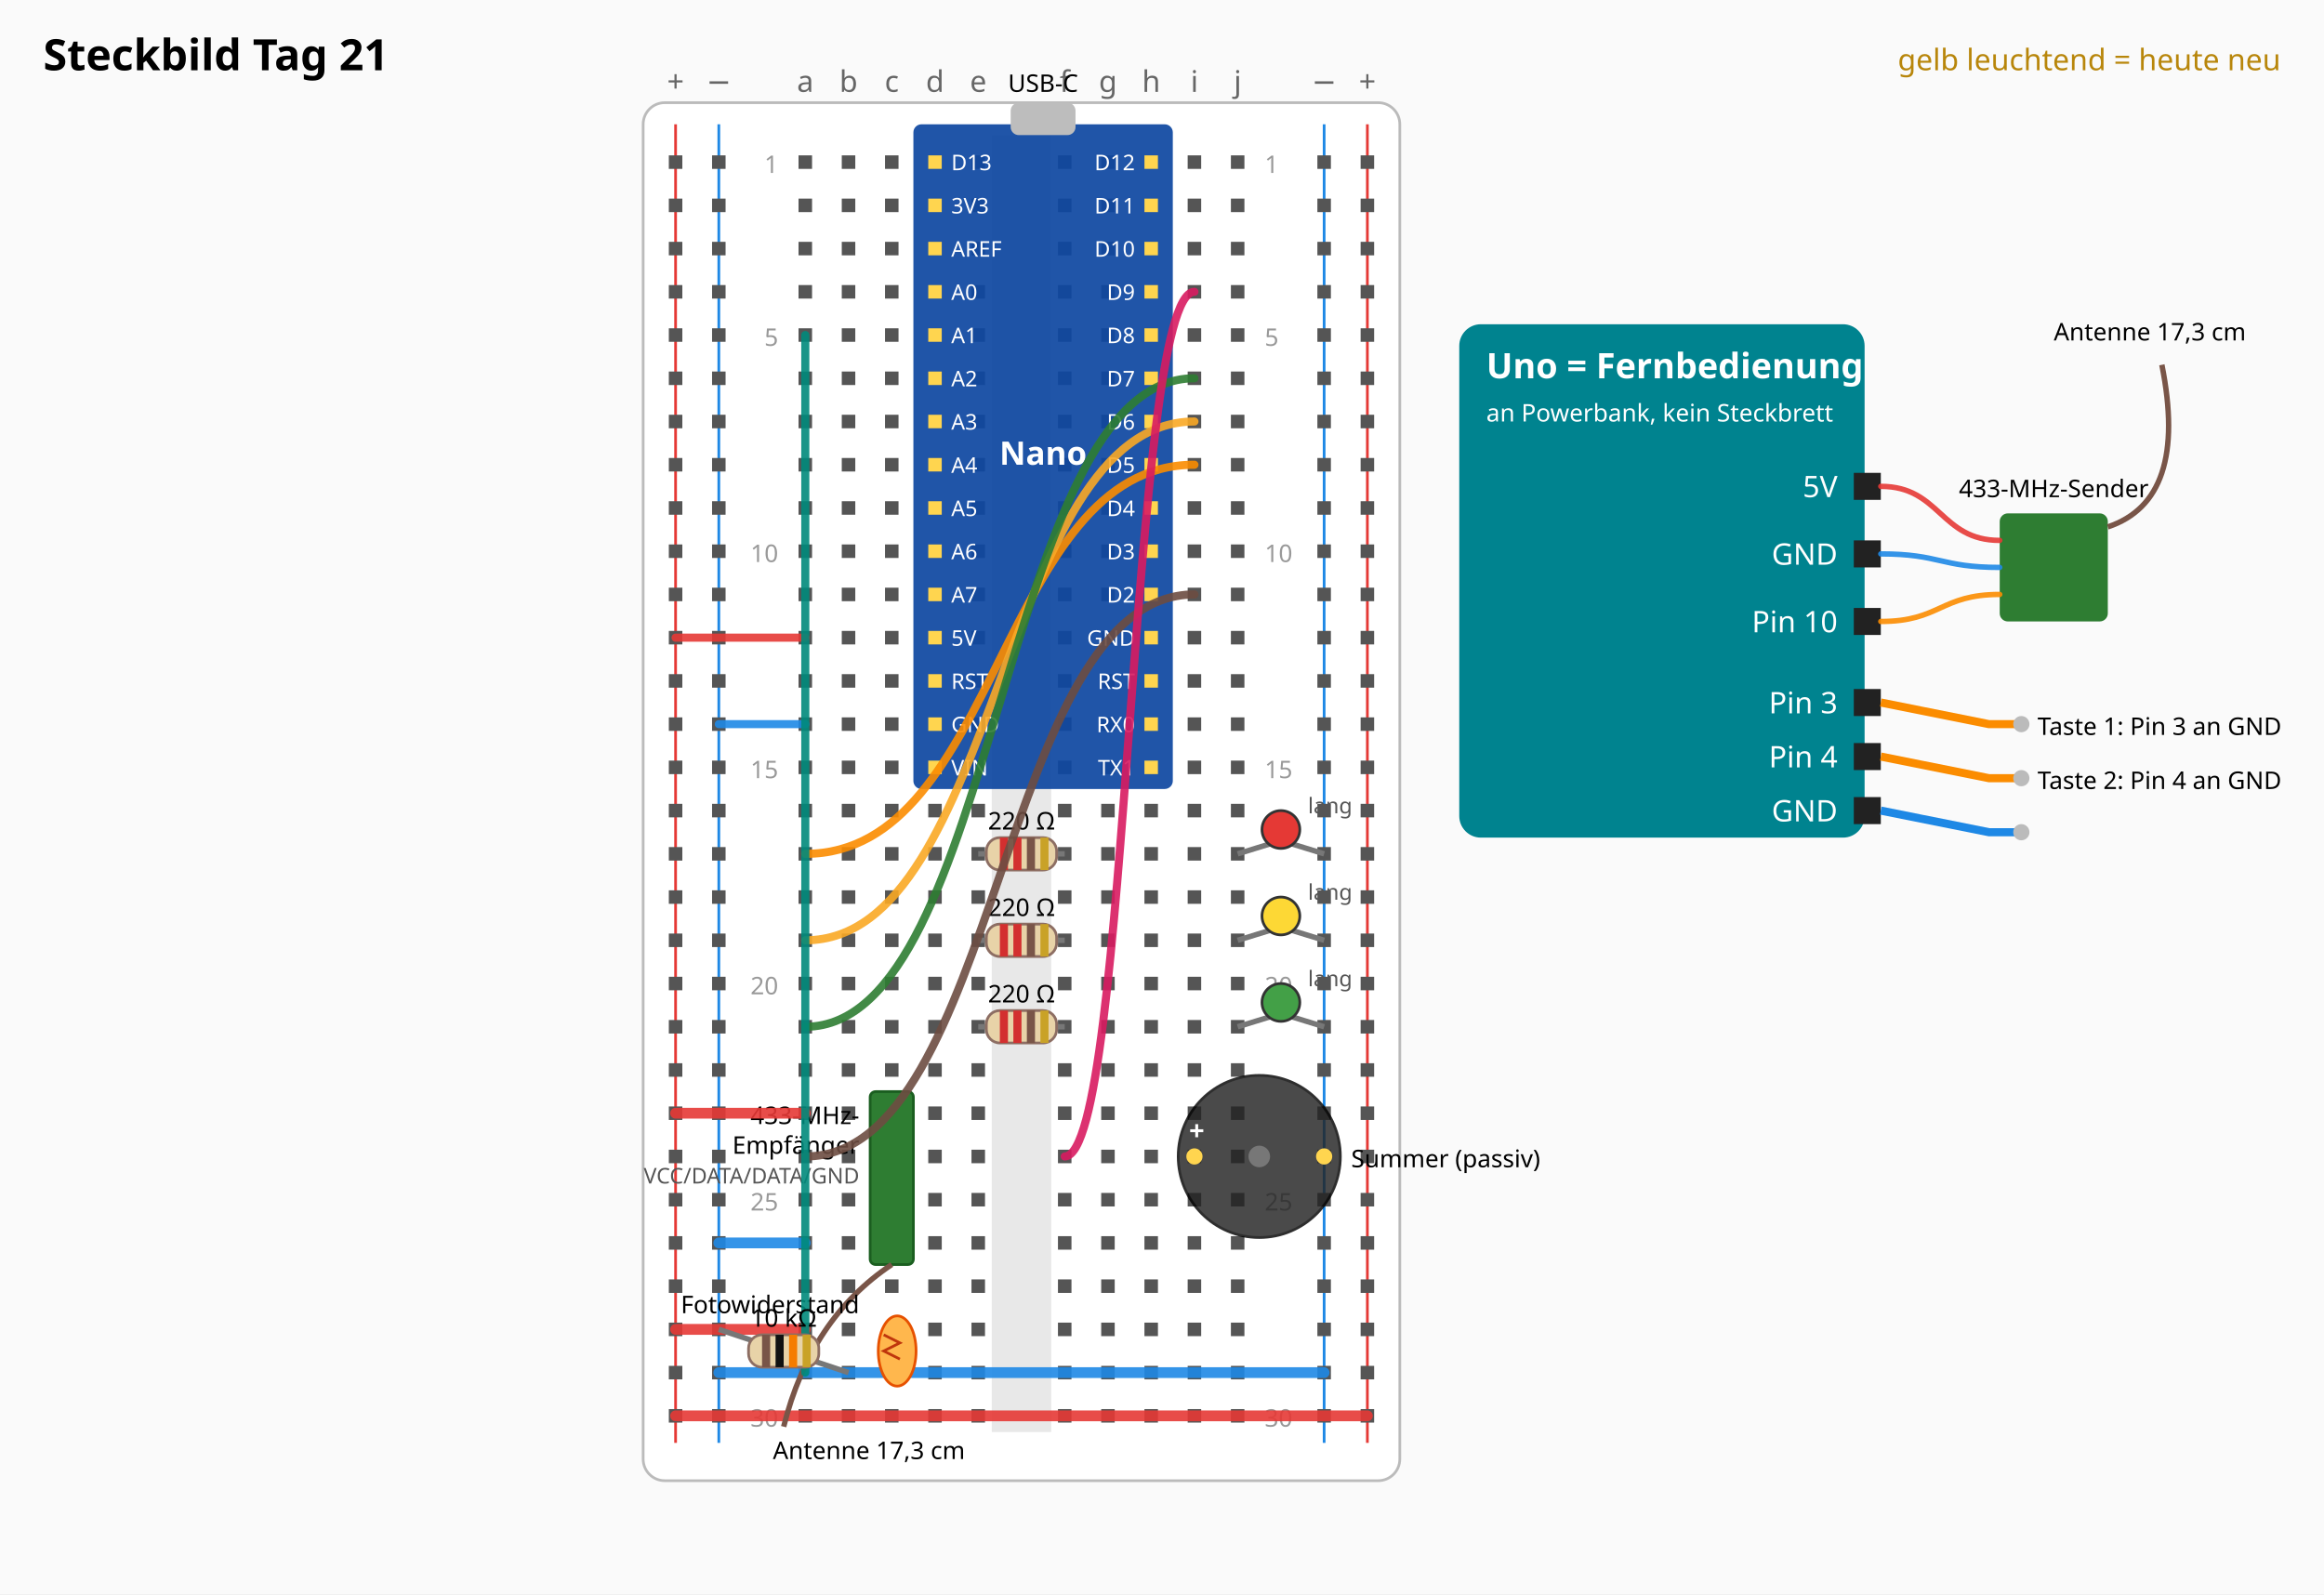
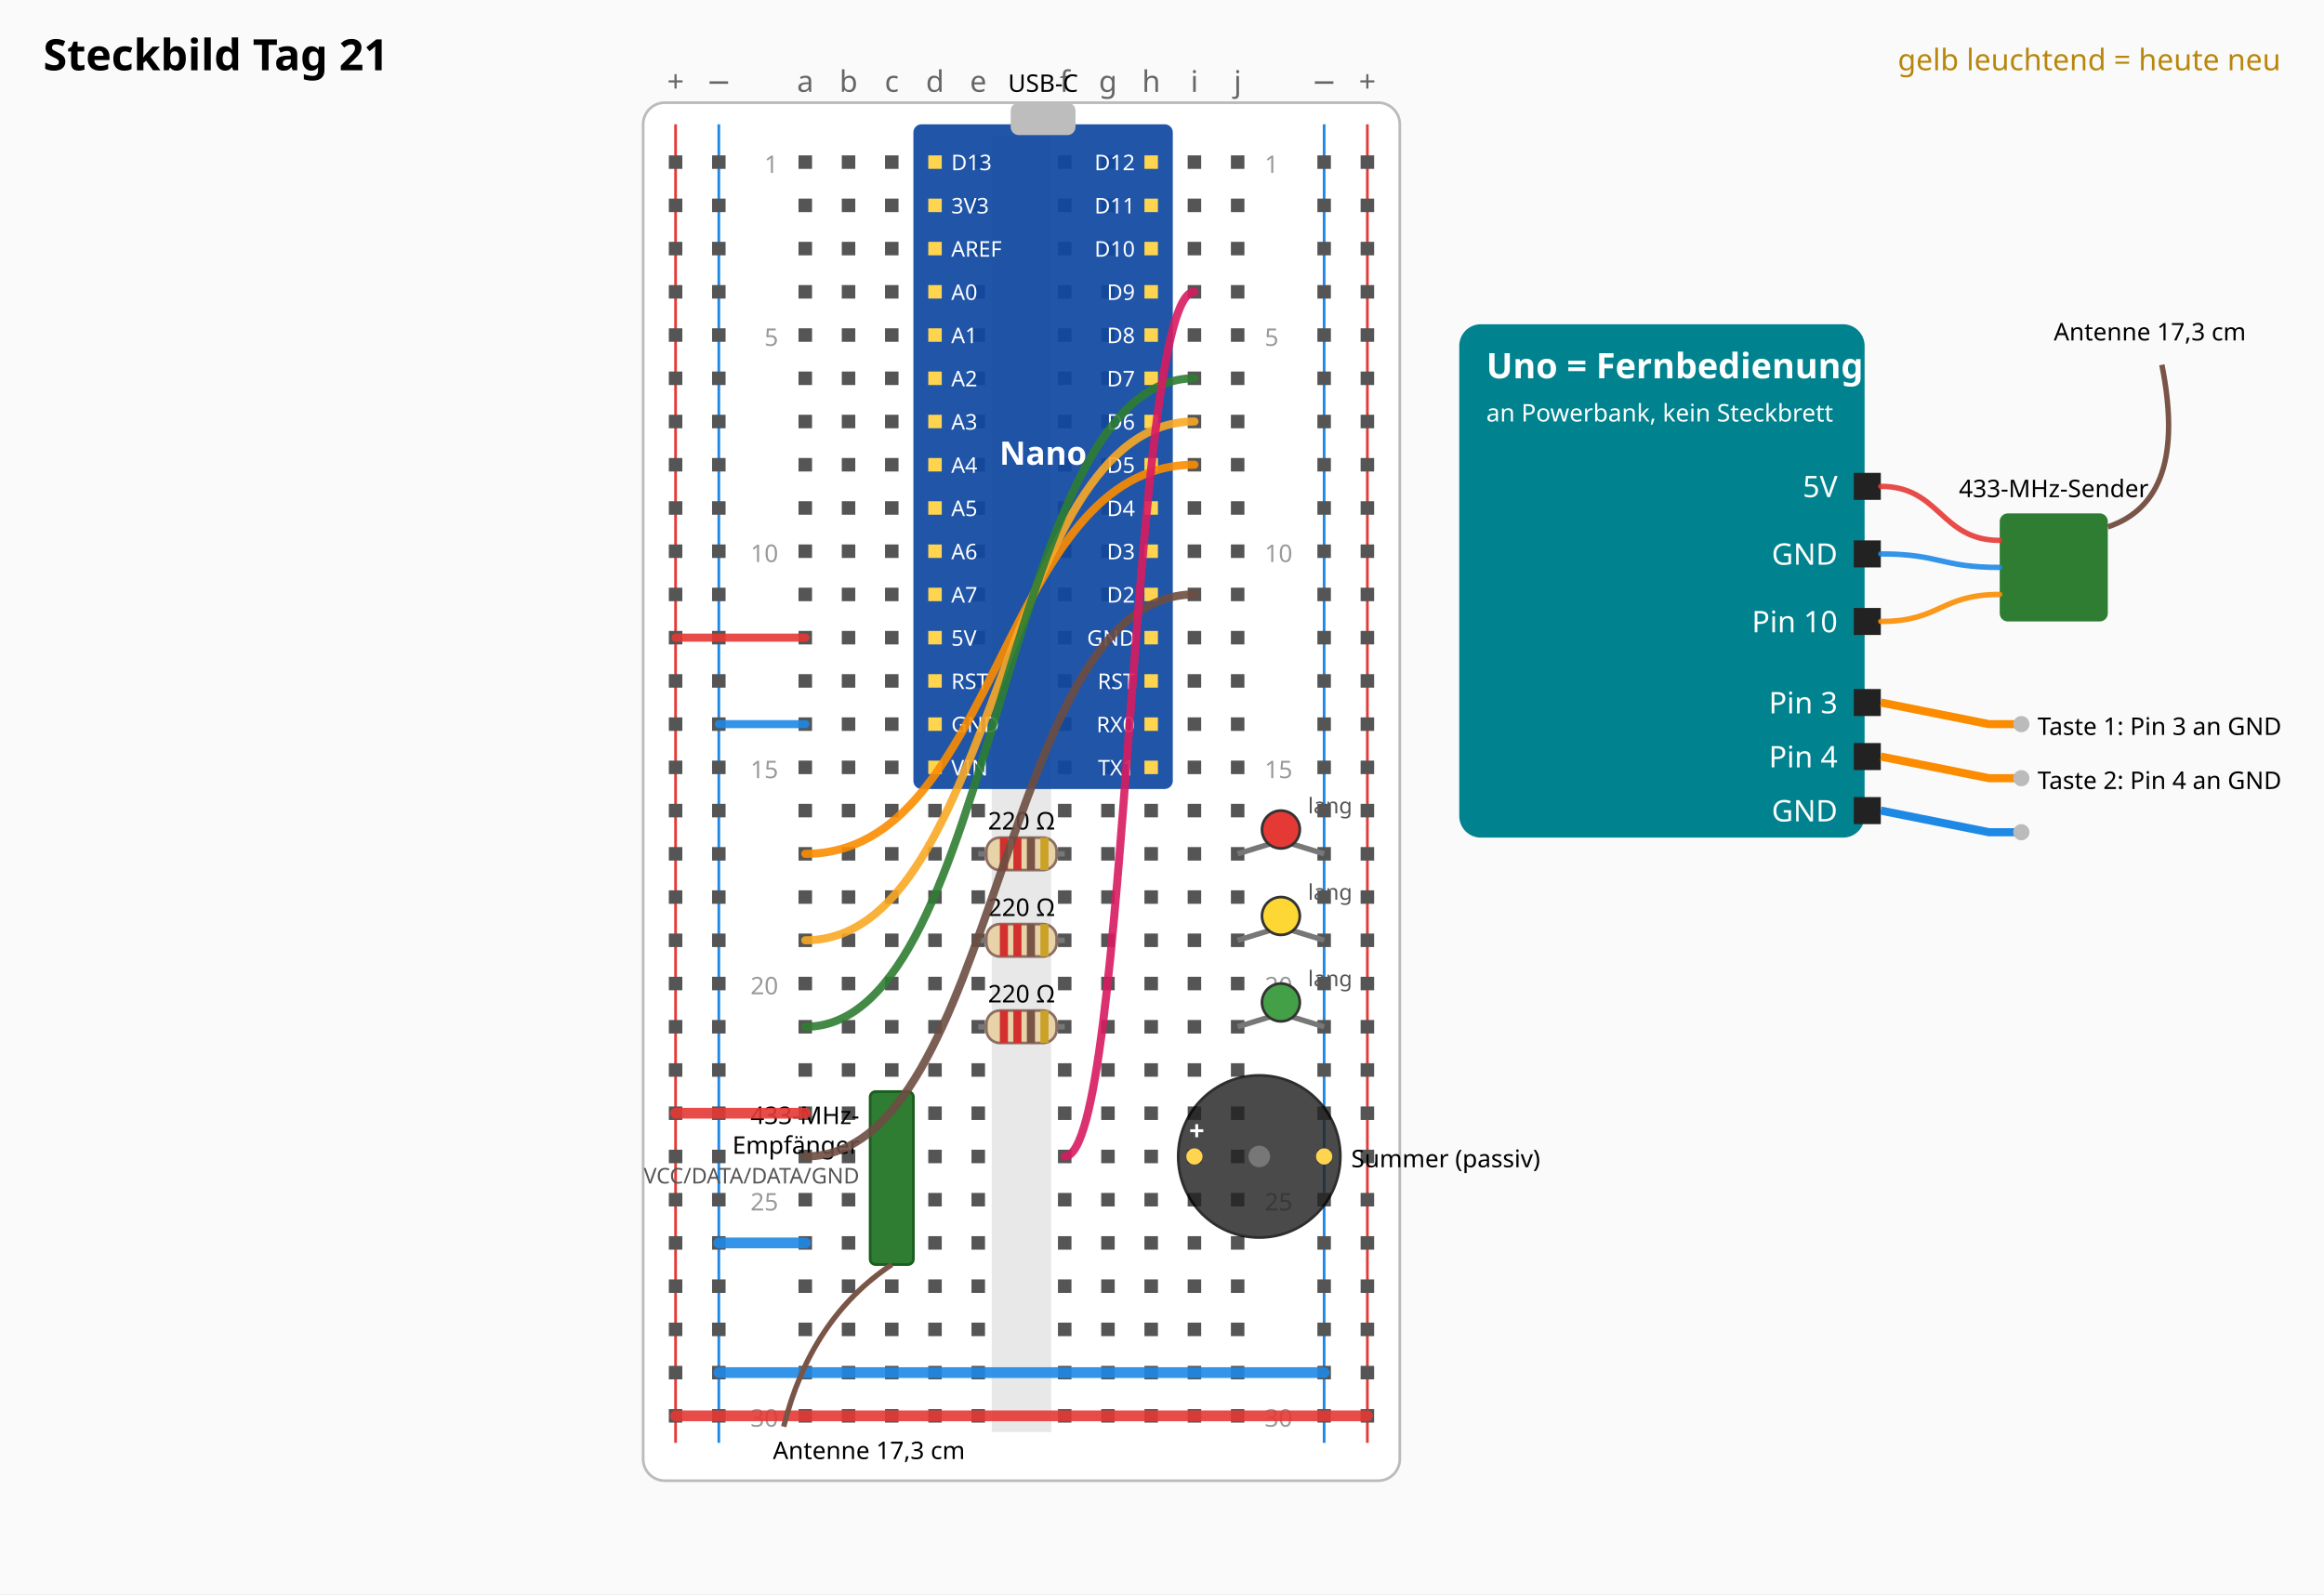
<svg xmlns="http://www.w3.org/2000/svg" viewBox="0 0 860 590" font-family="sans-serif" font-size="11">
  <defs>
    <filter id="glow" filterUnits="userSpaceOnUse" x="0" y="0" width="860" height="590">
      <feDropShadow dx="0" dy="0" stdDeviation="2.5" flood-color="#ffd400" flood-opacity="1" />
    </filter>
  </defs>
  <rect width="860" height="590" fill="#fafafa" />
  <text x="16" y="26" font-size="16" font-weight="bold">Steckbild Tag 21</text>
  <text x="844" y="26" text-anchor="end" fill="#b8860b">gelb leuchtend = heute neu</text>
  <rect x="238" y="38" width="280" height="510" rx="8" fill="#ffffff" stroke="#bbb" />
  <rect x="367" y="50" width="22" height="480" fill="#e8e8e8" />
  <line x1="250" y1="46" x2="250" y2="534" stroke="#e53935" stroke-width="1" />
  <line x1="506" y1="46" x2="506" y2="534" stroke="#e53935" stroke-width="1" />
  <line x1="266" y1="46" x2="266" y2="534" stroke="#1e88e5" stroke-width="1" />
  <line x1="490" y1="46" x2="490" y2="534" stroke="#1e88e5" stroke-width="1" />
  <text x="250" y="34" text-anchor="middle" fill="#666">+</text>
  <rect x="247.5" y="57.5" width="5" height="5" fill="#555" />
  <rect x="247.5" y="73.5" width="5" height="5" fill="#555" />
  <rect x="247.5" y="89.5" width="5" height="5" fill="#555" />
  <rect x="247.5" y="105.5" width="5" height="5" fill="#555" />
  <rect x="247.5" y="121.5" width="5" height="5" fill="#555" />
  <rect x="247.5" y="137.5" width="5" height="5" fill="#555" />
  <rect x="247.5" y="153.5" width="5" height="5" fill="#555" />
  <rect x="247.5" y="169.5" width="5" height="5" fill="#555" />
  <rect x="247.5" y="185.5" width="5" height="5" fill="#555" />
  <rect x="247.5" y="201.5" width="5" height="5" fill="#555" />
  <rect x="247.5" y="217.5" width="5" height="5" fill="#555" />
  <rect x="247.5" y="233.5" width="5" height="5" fill="#555" />
  <rect x="247.5" y="249.5" width="5" height="5" fill="#555" />
  <rect x="247.5" y="265.5" width="5" height="5" fill="#555" />
  <rect x="247.5" y="281.5" width="5" height="5" fill="#555" />
  <rect x="247.5" y="297.5" width="5" height="5" fill="#555" />
  <rect x="247.5" y="313.5" width="5" height="5" fill="#555" />
  <rect x="247.5" y="329.5" width="5" height="5" fill="#555" />
  <rect x="247.5" y="345.5" width="5" height="5" fill="#555" />
  <rect x="247.5" y="361.5" width="5" height="5" fill="#555" />
  <rect x="247.5" y="377.5" width="5" height="5" fill="#555" />
  <rect x="247.5" y="393.5" width="5" height="5" fill="#555" />
  <rect x="247.5" y="409.5" width="5" height="5" fill="#555" />
  <rect x="247.5" y="425.5" width="5" height="5" fill="#555" />
  <rect x="247.5" y="441.5" width="5" height="5" fill="#555" />
  <rect x="247.5" y="457.5" width="5" height="5" fill="#555" />
  <rect x="247.5" y="473.5" width="5" height="5" fill="#555" />
  <rect x="247.5" y="489.5" width="5" height="5" fill="#555" />
  <rect x="247.5" y="505.5" width="5" height="5" fill="#555" />
  <rect x="247.5" y="521.5" width="5" height="5" fill="#555" />
  <text x="266" y="34" text-anchor="middle" fill="#666">−</text>
  <rect x="263.5" y="57.5" width="5" height="5" fill="#555" />
  <rect x="263.5" y="73.5" width="5" height="5" fill="#555" />
  <rect x="263.5" y="89.5" width="5" height="5" fill="#555" />
  <rect x="263.5" y="105.5" width="5" height="5" fill="#555" />
  <rect x="263.5" y="121.5" width="5" height="5" fill="#555" />
  <rect x="263.5" y="137.5" width="5" height="5" fill="#555" />
  <rect x="263.5" y="153.5" width="5" height="5" fill="#555" />
  <rect x="263.5" y="169.5" width="5" height="5" fill="#555" />
  <rect x="263.5" y="185.5" width="5" height="5" fill="#555" />
  <rect x="263.5" y="201.5" width="5" height="5" fill="#555" />
  <rect x="263.5" y="217.5" width="5" height="5" fill="#555" />
  <rect x="263.5" y="233.5" width="5" height="5" fill="#555" />
  <rect x="263.5" y="249.5" width="5" height="5" fill="#555" />
  <rect x="263.5" y="265.5" width="5" height="5" fill="#555" />
  <rect x="263.5" y="281.5" width="5" height="5" fill="#555" />
  <rect x="263.5" y="297.5" width="5" height="5" fill="#555" />
  <rect x="263.5" y="313.5" width="5" height="5" fill="#555" />
  <rect x="263.5" y="329.5" width="5" height="5" fill="#555" />
  <rect x="263.5" y="345.5" width="5" height="5" fill="#555" />
  <rect x="263.5" y="361.5" width="5" height="5" fill="#555" />
  <rect x="263.5" y="377.5" width="5" height="5" fill="#555" />
  <rect x="263.5" y="393.5" width="5" height="5" fill="#555" />
  <rect x="263.5" y="409.5" width="5" height="5" fill="#555" />
  <rect x="263.5" y="425.5" width="5" height="5" fill="#555" />
  <rect x="263.5" y="441.5" width="5" height="5" fill="#555" />
  <rect x="263.5" y="457.5" width="5" height="5" fill="#555" />
  <rect x="263.5" y="473.5" width="5" height="5" fill="#555" />
  <rect x="263.5" y="489.5" width="5" height="5" fill="#555" />
  <rect x="263.5" y="505.5" width="5" height="5" fill="#555" />
  <rect x="263.5" y="521.5" width="5" height="5" fill="#555" />
  <text x="298" y="34" text-anchor="middle" fill="#666">a</text>
  <rect x="295.5" y="57.5" width="5" height="5" fill="#555" />
  <rect x="295.5" y="73.5" width="5" height="5" fill="#555" />
  <rect x="295.5" y="89.5" width="5" height="5" fill="#555" />
  <rect x="295.5" y="105.5" width="5" height="5" fill="#555" />
  <rect x="295.5" y="121.5" width="5" height="5" fill="#555" />
  <rect x="295.5" y="137.5" width="5" height="5" fill="#555" />
  <rect x="295.5" y="153.5" width="5" height="5" fill="#555" />
  <rect x="295.5" y="169.5" width="5" height="5" fill="#555" />
  <rect x="295.5" y="185.5" width="5" height="5" fill="#555" />
  <rect x="295.5" y="201.5" width="5" height="5" fill="#555" />
  <rect x="295.5" y="217.5" width="5" height="5" fill="#555" />
  <rect x="295.5" y="233.5" width="5" height="5" fill="#555" />
  <rect x="295.5" y="249.5" width="5" height="5" fill="#555" />
  <rect x="295.5" y="265.5" width="5" height="5" fill="#555" />
  <rect x="295.5" y="281.5" width="5" height="5" fill="#555" />
  <rect x="295.5" y="297.5" width="5" height="5" fill="#555" />
  <rect x="295.5" y="313.5" width="5" height="5" fill="#555" />
  <rect x="295.5" y="329.5" width="5" height="5" fill="#555" />
  <rect x="295.5" y="345.5" width="5" height="5" fill="#555" />
  <rect x="295.5" y="361.5" width="5" height="5" fill="#555" />
  <rect x="295.5" y="377.5" width="5" height="5" fill="#555" />
  <rect x="295.5" y="393.5" width="5" height="5" fill="#555" />
  <rect x="295.5" y="409.5" width="5" height="5" fill="#555" />
  <rect x="295.5" y="425.5" width="5" height="5" fill="#555" />
  <rect x="295.5" y="441.5" width="5" height="5" fill="#555" />
  <rect x="295.5" y="457.5" width="5" height="5" fill="#555" />
  <rect x="295.5" y="473.5" width="5" height="5" fill="#555" />
  <rect x="295.5" y="489.5" width="5" height="5" fill="#555" />
  <rect x="295.5" y="505.5" width="5" height="5" fill="#555" />
  <rect x="295.5" y="521.5" width="5" height="5" fill="#555" />
  <text x="314" y="34" text-anchor="middle" fill="#666">b</text>
  <rect x="311.5" y="57.5" width="5" height="5" fill="#555" />
  <rect x="311.5" y="73.5" width="5" height="5" fill="#555" />
  <rect x="311.5" y="89.5" width="5" height="5" fill="#555" />
  <rect x="311.5" y="105.5" width="5" height="5" fill="#555" />
  <rect x="311.5" y="121.5" width="5" height="5" fill="#555" />
  <rect x="311.5" y="137.5" width="5" height="5" fill="#555" />
  <rect x="311.5" y="153.5" width="5" height="5" fill="#555" />
  <rect x="311.5" y="169.5" width="5" height="5" fill="#555" />
  <rect x="311.5" y="185.5" width="5" height="5" fill="#555" />
  <rect x="311.5" y="201.5" width="5" height="5" fill="#555" />
  <rect x="311.5" y="217.5" width="5" height="5" fill="#555" />
  <rect x="311.5" y="233.5" width="5" height="5" fill="#555" />
  <rect x="311.5" y="249.5" width="5" height="5" fill="#555" />
  <rect x="311.5" y="265.5" width="5" height="5" fill="#555" />
  <rect x="311.5" y="281.5" width="5" height="5" fill="#555" />
  <rect x="311.5" y="297.5" width="5" height="5" fill="#555" />
  <rect x="311.5" y="313.5" width="5" height="5" fill="#555" />
  <rect x="311.5" y="329.5" width="5" height="5" fill="#555" />
  <rect x="311.5" y="345.5" width="5" height="5" fill="#555" />
  <rect x="311.5" y="361.5" width="5" height="5" fill="#555" />
  <rect x="311.5" y="377.5" width="5" height="5" fill="#555" />
  <rect x="311.5" y="393.5" width="5" height="5" fill="#555" />
  <rect x="311.5" y="409.5" width="5" height="5" fill="#555" />
  <rect x="311.5" y="425.5" width="5" height="5" fill="#555" />
  <rect x="311.5" y="441.5" width="5" height="5" fill="#555" />
  <rect x="311.5" y="457.5" width="5" height="5" fill="#555" />
  <rect x="311.5" y="473.5" width="5" height="5" fill="#555" />
  <rect x="311.5" y="489.5" width="5" height="5" fill="#555" />
  <rect x="311.5" y="505.5" width="5" height="5" fill="#555" />
  <rect x="311.5" y="521.5" width="5" height="5" fill="#555" />
  <text x="330" y="34" text-anchor="middle" fill="#666">c</text>
  <rect x="327.5" y="57.5" width="5" height="5" fill="#555" />
  <rect x="327.5" y="73.5" width="5" height="5" fill="#555" />
  <rect x="327.5" y="89.5" width="5" height="5" fill="#555" />
  <rect x="327.5" y="105.5" width="5" height="5" fill="#555" />
  <rect x="327.5" y="121.5" width="5" height="5" fill="#555" />
  <rect x="327.5" y="137.5" width="5" height="5" fill="#555" />
  <rect x="327.5" y="153.5" width="5" height="5" fill="#555" />
  <rect x="327.5" y="169.5" width="5" height="5" fill="#555" />
  <rect x="327.5" y="185.5" width="5" height="5" fill="#555" />
  <rect x="327.5" y="201.5" width="5" height="5" fill="#555" />
  <rect x="327.5" y="217.5" width="5" height="5" fill="#555" />
  <rect x="327.5" y="233.5" width="5" height="5" fill="#555" />
  <rect x="327.5" y="249.5" width="5" height="5" fill="#555" />
  <rect x="327.5" y="265.5" width="5" height="5" fill="#555" />
  <rect x="327.5" y="281.5" width="5" height="5" fill="#555" />
  <rect x="327.5" y="297.5" width="5" height="5" fill="#555" />
  <rect x="327.5" y="313.5" width="5" height="5" fill="#555" />
  <rect x="327.5" y="329.5" width="5" height="5" fill="#555" />
  <rect x="327.5" y="345.5" width="5" height="5" fill="#555" />
  <rect x="327.5" y="361.5" width="5" height="5" fill="#555" />
  <rect x="327.5" y="377.5" width="5" height="5" fill="#555" />
  <rect x="327.5" y="393.5" width="5" height="5" fill="#555" />
  <rect x="327.5" y="409.5" width="5" height="5" fill="#555" />
  <rect x="327.5" y="425.5" width="5" height="5" fill="#555" />
  <rect x="327.5" y="441.5" width="5" height="5" fill="#555" />
  <rect x="327.5" y="457.5" width="5" height="5" fill="#555" />
  <rect x="327.5" y="473.5" width="5" height="5" fill="#555" />
  <rect x="327.5" y="489.5" width="5" height="5" fill="#555" />
  <rect x="327.5" y="505.5" width="5" height="5" fill="#555" />
  <rect x="327.5" y="521.5" width="5" height="5" fill="#555" />
  <text x="346" y="34" text-anchor="middle" fill="#666">d</text>
  <rect x="343.5" y="57.5" width="5" height="5" fill="#555" />
  <rect x="343.5" y="73.5" width="5" height="5" fill="#555" />
  <rect x="343.5" y="89.5" width="5" height="5" fill="#555" />
  <rect x="343.5" y="105.5" width="5" height="5" fill="#555" />
  <rect x="343.5" y="121.5" width="5" height="5" fill="#555" />
  <rect x="343.5" y="137.5" width="5" height="5" fill="#555" />
  <rect x="343.5" y="153.5" width="5" height="5" fill="#555" />
  <rect x="343.5" y="169.5" width="5" height="5" fill="#555" />
  <rect x="343.5" y="185.5" width="5" height="5" fill="#555" />
  <rect x="343.5" y="201.5" width="5" height="5" fill="#555" />
  <rect x="343.5" y="217.5" width="5" height="5" fill="#555" />
  <rect x="343.5" y="233.5" width="5" height="5" fill="#555" />
  <rect x="343.5" y="249.5" width="5" height="5" fill="#555" />
  <rect x="343.5" y="265.5" width="5" height="5" fill="#555" />
  <rect x="343.5" y="281.5" width="5" height="5" fill="#555" />
  <rect x="343.5" y="297.5" width="5" height="5" fill="#555" />
  <rect x="343.5" y="313.5" width="5" height="5" fill="#555" />
  <rect x="343.5" y="329.5" width="5" height="5" fill="#555" />
  <rect x="343.5" y="345.5" width="5" height="5" fill="#555" />
  <rect x="343.5" y="361.5" width="5" height="5" fill="#555" />
  <rect x="343.5" y="377.5" width="5" height="5" fill="#555" />
  <rect x="343.5" y="393.5" width="5" height="5" fill="#555" />
  <rect x="343.5" y="409.5" width="5" height="5" fill="#555" />
  <rect x="343.5" y="425.5" width="5" height="5" fill="#555" />
  <rect x="343.5" y="441.5" width="5" height="5" fill="#555" />
  <rect x="343.5" y="457.5" width="5" height="5" fill="#555" />
  <rect x="343.5" y="473.5" width="5" height="5" fill="#555" />
  <rect x="343.5" y="489.5" width="5" height="5" fill="#555" />
  <rect x="343.5" y="505.5" width="5" height="5" fill="#555" />
  <rect x="343.5" y="521.5" width="5" height="5" fill="#555" />
  <text x="362" y="34" text-anchor="middle" fill="#666">e</text>
  <rect x="359.5" y="57.5" width="5" height="5" fill="#555" />
  <rect x="359.5" y="73.5" width="5" height="5" fill="#555" />
  <rect x="359.5" y="89.5" width="5" height="5" fill="#555" />
  <rect x="359.5" y="105.5" width="5" height="5" fill="#555" />
  <rect x="359.5" y="121.5" width="5" height="5" fill="#555" />
  <rect x="359.5" y="137.5" width="5" height="5" fill="#555" />
  <rect x="359.5" y="153.5" width="5" height="5" fill="#555" />
  <rect x="359.5" y="169.5" width="5" height="5" fill="#555" />
  <rect x="359.5" y="185.5" width="5" height="5" fill="#555" />
  <rect x="359.5" y="201.5" width="5" height="5" fill="#555" />
  <rect x="359.5" y="217.5" width="5" height="5" fill="#555" />
  <rect x="359.5" y="233.5" width="5" height="5" fill="#555" />
  <rect x="359.5" y="249.5" width="5" height="5" fill="#555" />
  <rect x="359.5" y="265.5" width="5" height="5" fill="#555" />
  <rect x="359.5" y="281.5" width="5" height="5" fill="#555" />
  <rect x="359.5" y="297.5" width="5" height="5" fill="#555" />
  <rect x="359.5" y="313.5" width="5" height="5" fill="#555" />
  <rect x="359.5" y="329.5" width="5" height="5" fill="#555" />
  <rect x="359.5" y="345.5" width="5" height="5" fill="#555" />
  <rect x="359.5" y="361.5" width="5" height="5" fill="#555" />
  <rect x="359.5" y="377.5" width="5" height="5" fill="#555" />
  <rect x="359.5" y="393.5" width="5" height="5" fill="#555" />
  <rect x="359.5" y="409.5" width="5" height="5" fill="#555" />
  <rect x="359.5" y="425.5" width="5" height="5" fill="#555" />
  <rect x="359.5" y="441.5" width="5" height="5" fill="#555" />
  <rect x="359.5" y="457.5" width="5" height="5" fill="#555" />
  <rect x="359.5" y="473.5" width="5" height="5" fill="#555" />
  <rect x="359.5" y="489.5" width="5" height="5" fill="#555" />
  <rect x="359.5" y="505.5" width="5" height="5" fill="#555" />
  <rect x="359.5" y="521.5" width="5" height="5" fill="#555" />
  <text x="394" y="34" text-anchor="middle" fill="#666">f</text>
  <rect x="391.5" y="57.5" width="5" height="5" fill="#555" />
  <rect x="391.5" y="73.5" width="5" height="5" fill="#555" />
  <rect x="391.5" y="89.5" width="5" height="5" fill="#555" />
  <rect x="391.5" y="105.5" width="5" height="5" fill="#555" />
  <rect x="391.5" y="121.5" width="5" height="5" fill="#555" />
  <rect x="391.5" y="137.5" width="5" height="5" fill="#555" />
  <rect x="391.5" y="153.5" width="5" height="5" fill="#555" />
  <rect x="391.5" y="169.5" width="5" height="5" fill="#555" />
  <rect x="391.5" y="185.5" width="5" height="5" fill="#555" />
  <rect x="391.5" y="201.5" width="5" height="5" fill="#555" />
  <rect x="391.5" y="217.5" width="5" height="5" fill="#555" />
  <rect x="391.5" y="233.5" width="5" height="5" fill="#555" />
  <rect x="391.5" y="249.5" width="5" height="5" fill="#555" />
  <rect x="391.5" y="265.5" width="5" height="5" fill="#555" />
  <rect x="391.5" y="281.5" width="5" height="5" fill="#555" />
  <rect x="391.5" y="297.5" width="5" height="5" fill="#555" />
  <rect x="391.5" y="313.5" width="5" height="5" fill="#555" />
  <rect x="391.5" y="329.5" width="5" height="5" fill="#555" />
  <rect x="391.5" y="345.5" width="5" height="5" fill="#555" />
  <rect x="391.5" y="361.5" width="5" height="5" fill="#555" />
  <rect x="391.5" y="377.5" width="5" height="5" fill="#555" />
  <rect x="391.5" y="393.5" width="5" height="5" fill="#555" />
  <rect x="391.5" y="409.5" width="5" height="5" fill="#555" />
  <rect x="391.5" y="425.5" width="5" height="5" fill="#555" />
  <rect x="391.5" y="441.5" width="5" height="5" fill="#555" />
  <rect x="391.5" y="457.5" width="5" height="5" fill="#555" />
  <rect x="391.5" y="473.5" width="5" height="5" fill="#555" />
  <rect x="391.5" y="489.5" width="5" height="5" fill="#555" />
  <rect x="391.5" y="505.5" width="5" height="5" fill="#555" />
  <rect x="391.5" y="521.5" width="5" height="5" fill="#555" />
  <text x="410" y="34" text-anchor="middle" fill="#666">g</text>
  <rect x="407.5" y="57.5" width="5" height="5" fill="#555" />
  <rect x="407.5" y="73.5" width="5" height="5" fill="#555" />
  <rect x="407.5" y="89.5" width="5" height="5" fill="#555" />
  <rect x="407.5" y="105.5" width="5" height="5" fill="#555" />
  <rect x="407.5" y="121.5" width="5" height="5" fill="#555" />
  <rect x="407.5" y="137.5" width="5" height="5" fill="#555" />
  <rect x="407.5" y="153.5" width="5" height="5" fill="#555" />
  <rect x="407.5" y="169.5" width="5" height="5" fill="#555" />
  <rect x="407.5" y="185.5" width="5" height="5" fill="#555" />
  <rect x="407.5" y="201.5" width="5" height="5" fill="#555" />
  <rect x="407.5" y="217.5" width="5" height="5" fill="#555" />
  <rect x="407.5" y="233.5" width="5" height="5" fill="#555" />
  <rect x="407.5" y="249.5" width="5" height="5" fill="#555" />
  <rect x="407.5" y="265.5" width="5" height="5" fill="#555" />
  <rect x="407.5" y="281.5" width="5" height="5" fill="#555" />
  <rect x="407.5" y="297.5" width="5" height="5" fill="#555" />
  <rect x="407.5" y="313.5" width="5" height="5" fill="#555" />
  <rect x="407.5" y="329.5" width="5" height="5" fill="#555" />
  <rect x="407.5" y="345.5" width="5" height="5" fill="#555" />
  <rect x="407.5" y="361.5" width="5" height="5" fill="#555" />
  <rect x="407.5" y="377.5" width="5" height="5" fill="#555" />
  <rect x="407.5" y="393.5" width="5" height="5" fill="#555" />
  <rect x="407.5" y="409.5" width="5" height="5" fill="#555" />
  <rect x="407.5" y="425.5" width="5" height="5" fill="#555" />
  <rect x="407.5" y="441.5" width="5" height="5" fill="#555" />
  <rect x="407.5" y="457.5" width="5" height="5" fill="#555" />
  <rect x="407.5" y="473.5" width="5" height="5" fill="#555" />
  <rect x="407.5" y="489.5" width="5" height="5" fill="#555" />
  <rect x="407.5" y="505.5" width="5" height="5" fill="#555" />
  <rect x="407.5" y="521.5" width="5" height="5" fill="#555" />
  <text x="426" y="34" text-anchor="middle" fill="#666">h</text>
  <rect x="423.5" y="57.5" width="5" height="5" fill="#555" />
  <rect x="423.5" y="73.5" width="5" height="5" fill="#555" />
  <rect x="423.5" y="89.5" width="5" height="5" fill="#555" />
  <rect x="423.5" y="105.5" width="5" height="5" fill="#555" />
  <rect x="423.5" y="121.5" width="5" height="5" fill="#555" />
  <rect x="423.5" y="137.5" width="5" height="5" fill="#555" />
  <rect x="423.5" y="153.5" width="5" height="5" fill="#555" />
  <rect x="423.5" y="169.5" width="5" height="5" fill="#555" />
  <rect x="423.5" y="185.5" width="5" height="5" fill="#555" />
  <rect x="423.5" y="201.5" width="5" height="5" fill="#555" />
  <rect x="423.5" y="217.5" width="5" height="5" fill="#555" />
  <rect x="423.5" y="233.5" width="5" height="5" fill="#555" />
  <rect x="423.5" y="249.5" width="5" height="5" fill="#555" />
  <rect x="423.5" y="265.5" width="5" height="5" fill="#555" />
  <rect x="423.5" y="281.5" width="5" height="5" fill="#555" />
  <rect x="423.5" y="297.5" width="5" height="5" fill="#555" />
  <rect x="423.5" y="313.5" width="5" height="5" fill="#555" />
  <rect x="423.5" y="329.5" width="5" height="5" fill="#555" />
  <rect x="423.5" y="345.5" width="5" height="5" fill="#555" />
  <rect x="423.5" y="361.5" width="5" height="5" fill="#555" />
  <rect x="423.5" y="377.5" width="5" height="5" fill="#555" />
  <rect x="423.5" y="393.5" width="5" height="5" fill="#555" />
  <rect x="423.5" y="409.5" width="5" height="5" fill="#555" />
  <rect x="423.5" y="425.5" width="5" height="5" fill="#555" />
  <rect x="423.5" y="441.5" width="5" height="5" fill="#555" />
  <rect x="423.5" y="457.5" width="5" height="5" fill="#555" />
  <rect x="423.5" y="473.5" width="5" height="5" fill="#555" />
  <rect x="423.5" y="489.5" width="5" height="5" fill="#555" />
  <rect x="423.5" y="505.5" width="5" height="5" fill="#555" />
  <rect x="423.5" y="521.5" width="5" height="5" fill="#555" />
  <text x="442" y="34" text-anchor="middle" fill="#666">i</text>
  <rect x="439.5" y="57.5" width="5" height="5" fill="#555" />
  <rect x="439.5" y="73.5" width="5" height="5" fill="#555" />
  <rect x="439.5" y="89.5" width="5" height="5" fill="#555" />
  <rect x="439.5" y="105.5" width="5" height="5" fill="#555" />
  <rect x="439.5" y="121.5" width="5" height="5" fill="#555" />
  <rect x="439.5" y="137.5" width="5" height="5" fill="#555" />
  <rect x="439.5" y="153.5" width="5" height="5" fill="#555" />
  <rect x="439.5" y="169.5" width="5" height="5" fill="#555" />
  <rect x="439.5" y="185.5" width="5" height="5" fill="#555" />
  <rect x="439.5" y="201.5" width="5" height="5" fill="#555" />
  <rect x="439.5" y="217.5" width="5" height="5" fill="#555" />
  <rect x="439.5" y="233.5" width="5" height="5" fill="#555" />
  <rect x="439.5" y="249.5" width="5" height="5" fill="#555" />
  <rect x="439.5" y="265.5" width="5" height="5" fill="#555" />
  <rect x="439.5" y="281.5" width="5" height="5" fill="#555" />
  <rect x="439.5" y="297.5" width="5" height="5" fill="#555" />
  <rect x="439.5" y="313.5" width="5" height="5" fill="#555" />
  <rect x="439.5" y="329.5" width="5" height="5" fill="#555" />
  <rect x="439.5" y="345.5" width="5" height="5" fill="#555" />
  <rect x="439.5" y="361.5" width="5" height="5" fill="#555" />
  <rect x="439.5" y="377.5" width="5" height="5" fill="#555" />
  <rect x="439.5" y="393.5" width="5" height="5" fill="#555" />
  <rect x="439.5" y="409.5" width="5" height="5" fill="#555" />
  <rect x="439.5" y="425.5" width="5" height="5" fill="#555" />
  <rect x="439.5" y="441.5" width="5" height="5" fill="#555" />
  <rect x="439.5" y="457.5" width="5" height="5" fill="#555" />
  <rect x="439.5" y="473.5" width="5" height="5" fill="#555" />
  <rect x="439.5" y="489.5" width="5" height="5" fill="#555" />
  <rect x="439.5" y="505.5" width="5" height="5" fill="#555" />
  <rect x="439.5" y="521.5" width="5" height="5" fill="#555" />
  <text x="458" y="34" text-anchor="middle" fill="#666">j</text>
  <rect x="455.5" y="57.5" width="5" height="5" fill="#555" />
  <rect x="455.5" y="73.5" width="5" height="5" fill="#555" />
  <rect x="455.5" y="89.5" width="5" height="5" fill="#555" />
  <rect x="455.5" y="105.5" width="5" height="5" fill="#555" />
  <rect x="455.5" y="121.5" width="5" height="5" fill="#555" />
  <rect x="455.5" y="137.5" width="5" height="5" fill="#555" />
  <rect x="455.5" y="153.5" width="5" height="5" fill="#555" />
  <rect x="455.5" y="169.5" width="5" height="5" fill="#555" />
  <rect x="455.5" y="185.5" width="5" height="5" fill="#555" />
  <rect x="455.5" y="201.5" width="5" height="5" fill="#555" />
  <rect x="455.5" y="217.5" width="5" height="5" fill="#555" />
  <rect x="455.5" y="233.5" width="5" height="5" fill="#555" />
  <rect x="455.5" y="249.5" width="5" height="5" fill="#555" />
  <rect x="455.5" y="265.5" width="5" height="5" fill="#555" />
  <rect x="455.5" y="281.5" width="5" height="5" fill="#555" />
  <rect x="455.5" y="297.5" width="5" height="5" fill="#555" />
  <rect x="455.5" y="313.5" width="5" height="5" fill="#555" />
  <rect x="455.5" y="329.5" width="5" height="5" fill="#555" />
  <rect x="455.5" y="345.5" width="5" height="5" fill="#555" />
  <rect x="455.5" y="361.5" width="5" height="5" fill="#555" />
  <rect x="455.5" y="377.5" width="5" height="5" fill="#555" />
  <rect x="455.5" y="393.5" width="5" height="5" fill="#555" />
  <rect x="455.5" y="409.5" width="5" height="5" fill="#555" />
  <rect x="455.5" y="425.5" width="5" height="5" fill="#555" />
  <rect x="455.5" y="441.5" width="5" height="5" fill="#555" />
  <rect x="455.5" y="457.5" width="5" height="5" fill="#555" />
  <rect x="455.5" y="473.5" width="5" height="5" fill="#555" />
  <rect x="455.5" y="489.5" width="5" height="5" fill="#555" />
  <rect x="455.5" y="505.5" width="5" height="5" fill="#555" />
  <rect x="455.5" y="521.5" width="5" height="5" fill="#555" />
  <text x="490" y="34" text-anchor="middle" fill="#666">−</text>
  <rect x="487.5" y="57.5" width="5" height="5" fill="#555" />
  <rect x="487.5" y="73.5" width="5" height="5" fill="#555" />
  <rect x="487.5" y="89.5" width="5" height="5" fill="#555" />
  <rect x="487.5" y="105.5" width="5" height="5" fill="#555" />
  <rect x="487.5" y="121.5" width="5" height="5" fill="#555" />
  <rect x="487.5" y="137.5" width="5" height="5" fill="#555" />
  <rect x="487.5" y="153.5" width="5" height="5" fill="#555" />
  <rect x="487.5" y="169.5" width="5" height="5" fill="#555" />
  <rect x="487.5" y="185.5" width="5" height="5" fill="#555" />
  <rect x="487.5" y="201.5" width="5" height="5" fill="#555" />
  <rect x="487.5" y="217.5" width="5" height="5" fill="#555" />
  <rect x="487.5" y="233.5" width="5" height="5" fill="#555" />
  <rect x="487.5" y="249.5" width="5" height="5" fill="#555" />
  <rect x="487.5" y="265.5" width="5" height="5" fill="#555" />
  <rect x="487.5" y="281.5" width="5" height="5" fill="#555" />
  <rect x="487.5" y="297.5" width="5" height="5" fill="#555" />
  <rect x="487.5" y="313.5" width="5" height="5" fill="#555" />
  <rect x="487.5" y="329.5" width="5" height="5" fill="#555" />
  <rect x="487.5" y="345.5" width="5" height="5" fill="#555" />
  <rect x="487.5" y="361.5" width="5" height="5" fill="#555" />
  <rect x="487.5" y="377.5" width="5" height="5" fill="#555" />
  <rect x="487.5" y="393.5" width="5" height="5" fill="#555" />
  <rect x="487.5" y="409.5" width="5" height="5" fill="#555" />
  <rect x="487.5" y="425.5" width="5" height="5" fill="#555" />
  <rect x="487.5" y="441.5" width="5" height="5" fill="#555" />
  <rect x="487.5" y="457.5" width="5" height="5" fill="#555" />
  <rect x="487.5" y="473.5" width="5" height="5" fill="#555" />
  <rect x="487.5" y="489.5" width="5" height="5" fill="#555" />
  <rect x="487.5" y="505.5" width="5" height="5" fill="#555" />
  <rect x="487.5" y="521.5" width="5" height="5" fill="#555" />
  <text x="506" y="34" text-anchor="middle" fill="#666">+</text>
  <rect x="503.5" y="57.5" width="5" height="5" fill="#555" />
  <rect x="503.5" y="73.5" width="5" height="5" fill="#555" />
  <rect x="503.5" y="89.5" width="5" height="5" fill="#555" />
  <rect x="503.5" y="105.5" width="5" height="5" fill="#555" />
  <rect x="503.5" y="121.5" width="5" height="5" fill="#555" />
  <rect x="503.5" y="137.5" width="5" height="5" fill="#555" />
  <rect x="503.5" y="153.5" width="5" height="5" fill="#555" />
  <rect x="503.5" y="169.5" width="5" height="5" fill="#555" />
  <rect x="503.5" y="185.5" width="5" height="5" fill="#555" />
  <rect x="503.5" y="201.5" width="5" height="5" fill="#555" />
  <rect x="503.5" y="217.5" width="5" height="5" fill="#555" />
  <rect x="503.5" y="233.5" width="5" height="5" fill="#555" />
  <rect x="503.5" y="249.5" width="5" height="5" fill="#555" />
  <rect x="503.5" y="265.5" width="5" height="5" fill="#555" />
  <rect x="503.5" y="281.5" width="5" height="5" fill="#555" />
  <rect x="503.5" y="297.5" width="5" height="5" fill="#555" />
  <rect x="503.5" y="313.5" width="5" height="5" fill="#555" />
  <rect x="503.5" y="329.5" width="5" height="5" fill="#555" />
  <rect x="503.5" y="345.5" width="5" height="5" fill="#555" />
  <rect x="503.5" y="361.5" width="5" height="5" fill="#555" />
  <rect x="503.5" y="377.5" width="5" height="5" fill="#555" />
  <rect x="503.5" y="393.5" width="5" height="5" fill="#555" />
  <rect x="503.5" y="409.5" width="5" height="5" fill="#555" />
  <rect x="503.5" y="425.5" width="5" height="5" fill="#555" />
  <rect x="503.5" y="441.5" width="5" height="5" fill="#555" />
  <rect x="503.5" y="457.5" width="5" height="5" fill="#555" />
  <rect x="503.5" y="473.5" width="5" height="5" fill="#555" />
  <rect x="503.5" y="489.5" width="5" height="5" fill="#555" />
  <rect x="503.5" y="505.5" width="5" height="5" fill="#555" />
  <rect x="503.5" y="521.5" width="5" height="5" fill="#555" />
  <text x="288" y="64" text-anchor="end" fill="#999" font-size="9">1</text>
  <text x="468" y="64" fill="#999" font-size="9">1</text>
  <text x="288" y="128" text-anchor="end" fill="#999" font-size="9">5</text>
  <text x="468" y="128" fill="#999" font-size="9">5</text>
  <text x="288" y="208" text-anchor="end" fill="#999" font-size="9">10</text>
  <text x="468" y="208" fill="#999" font-size="9">10</text>
  <text x="288" y="288" text-anchor="end" fill="#999" font-size="9">15</text>
  <text x="468" y="288" fill="#999" font-size="9">15</text>
  <text x="288" y="368" text-anchor="end" fill="#999" font-size="9">20</text>
  <text x="468" y="368" fill="#999" font-size="9">20</text>
  <text x="288" y="448" text-anchor="end" fill="#999" font-size="9">25</text>
  <text x="468" y="448" fill="#999" font-size="9">25</text>
  <text x="288" y="528" text-anchor="end" fill="#999" font-size="9">30</text>
  <text x="468" y="528" fill="#999" font-size="9">30</text>
  <rect x="338" y="46" width="96" height="246" rx="3" fill="#0d47a1" opacity="0.92" />
  <rect x="374.0" y="38" width="24" height="12" rx="3" fill="#bdbdbd" />
  <text x="386.0" y="172.0" text-anchor="middle" fill="#fff" font-size="12" font-weight="bold">Nano</text>
  <text x="386.0" y="34" text-anchor="middle" font-size="9">USB-C</text>
  <text x="352" y="63" fill="#fff" font-size="8">D13</text>
  <text x="420" y="63" fill="#fff" font-size="8" text-anchor="end">D12</text>
  <rect x="343.5" y="57.5" width="5" height="5" fill="#ffd54f" />
  <rect x="423.5" y="57.5" width="5" height="5" fill="#ffd54f" />
  <text x="352" y="79" fill="#fff" font-size="8">3V3</text>
  <text x="420" y="79" fill="#fff" font-size="8" text-anchor="end">D11</text>
  <rect x="343.5" y="73.5" width="5" height="5" fill="#ffd54f" />
  <rect x="423.5" y="73.5" width="5" height="5" fill="#ffd54f" />
  <text x="352" y="95" fill="#fff" font-size="8">AREF</text>
  <text x="420" y="95" fill="#fff" font-size="8" text-anchor="end">D10</text>
  <rect x="343.5" y="89.5" width="5" height="5" fill="#ffd54f" />
  <rect x="423.5" y="89.5" width="5" height="5" fill="#ffd54f" />
  <text x="352" y="111" fill="#fff" font-size="8">A0</text>
  <text x="420" y="111" fill="#fff" font-size="8" text-anchor="end">D9</text>
  <rect x="343.5" y="105.5" width="5" height="5" fill="#ffd54f" />
  <rect x="423.5" y="105.5" width="5" height="5" fill="#ffd54f" />
  <text x="352" y="127" fill="#fff" font-size="8">A1</text>
  <text x="420" y="127" fill="#fff" font-size="8" text-anchor="end">D8</text>
  <rect x="343.5" y="121.5" width="5" height="5" fill="#ffd54f" />
  <rect x="423.5" y="121.5" width="5" height="5" fill="#ffd54f" />
  <text x="352" y="143" fill="#fff" font-size="8">A2</text>
  <text x="420" y="143" fill="#fff" font-size="8" text-anchor="end">D7</text>
  <rect x="343.5" y="137.5" width="5" height="5" fill="#ffd54f" />
  <rect x="423.5" y="137.5" width="5" height="5" fill="#ffd54f" />
  <text x="352" y="159" fill="#fff" font-size="8">A3</text>
  <text x="420" y="159" fill="#fff" font-size="8" text-anchor="end">D6</text>
  <rect x="343.5" y="153.5" width="5" height="5" fill="#ffd54f" />
  <rect x="423.5" y="153.5" width="5" height="5" fill="#ffd54f" />
  <text x="352" y="175" fill="#fff" font-size="8">A4</text>
  <text x="420" y="175" fill="#fff" font-size="8" text-anchor="end">D5</text>
  <rect x="343.5" y="169.5" width="5" height="5" fill="#ffd54f" />
  <rect x="423.5" y="169.5" width="5" height="5" fill="#ffd54f" />
  <text x="352" y="191" fill="#fff" font-size="8">A5</text>
  <text x="420" y="191" fill="#fff" font-size="8" text-anchor="end">D4</text>
  <rect x="343.5" y="185.5" width="5" height="5" fill="#ffd54f" />
  <rect x="423.5" y="185.5" width="5" height="5" fill="#ffd54f" />
  <text x="352" y="207" fill="#fff" font-size="8">A6</text>
  <text x="420" y="207" fill="#fff" font-size="8" text-anchor="end">D3</text>
  <rect x="343.5" y="201.5" width="5" height="5" fill="#ffd54f" />
  <rect x="423.5" y="201.5" width="5" height="5" fill="#ffd54f" />
  <text x="352" y="223" fill="#fff" font-size="8">A7</text>
  <text x="420" y="223" fill="#fff" font-size="8" text-anchor="end">D2</text>
  <rect x="343.5" y="217.5" width="5" height="5" fill="#ffd54f" />
  <rect x="423.5" y="217.5" width="5" height="5" fill="#ffd54f" />
  <text x="352" y="239" fill="#fff" font-size="8">5V</text>
  <text x="420" y="239" fill="#fff" font-size="8" text-anchor="end">GND</text>
  <rect x="343.5" y="233.5" width="5" height="5" fill="#ffd54f" />
  <rect x="423.5" y="233.5" width="5" height="5" fill="#ffd54f" />
  <text x="352" y="255" fill="#fff" font-size="8">RST</text>
  <text x="420" y="255" fill="#fff" font-size="8" text-anchor="end">RST</text>
  <rect x="343.5" y="249.5" width="5" height="5" fill="#ffd54f" />
  <rect x="423.5" y="249.5" width="5" height="5" fill="#ffd54f" />
  <text x="352" y="271" fill="#fff" font-size="8">GND</text>
  <text x="420" y="271" fill="#fff" font-size="8" text-anchor="end">RX0</text>
  <rect x="343.5" y="265.5" width="5" height="5" fill="#ffd54f" />
  <rect x="423.5" y="265.5" width="5" height="5" fill="#ffd54f" />
  <text x="352" y="287" fill="#fff" font-size="8">VIN</text>
  <text x="420" y="287" fill="#fff" font-size="8" text-anchor="end">TX1</text>
  <rect x="343.5" y="281.5" width="5" height="5" fill="#ffd54f" />
  <rect x="423.5" y="281.5" width="5" height="5" fill="#ffd54f" />
  <path d="M298,236 C274.0,236 274.0,236 250,236" fill="none" stroke="#e53935" stroke-width="3" stroke-linecap="round" opacity="0.9" />
  <path d="M298,268 C282.0,268 282.0,268 266,268" fill="none" stroke="#1e88e5" stroke-width="3" stroke-linecap="round" opacity="0.9" />
  <path d="M250,524 C378.0,524 378.0,524 506,524" fill="none" stroke="#e53935" stroke-width="4" stroke-linecap="round" opacity="0.9" />
  <path d="M266,508 C378.0,508 378.0,508 490,508" fill="none" stroke="#1e88e5" stroke-width="4" stroke-linecap="round" opacity="0.9" />
  <line x1="362" y1="316" x2="394" y2="316" stroke="#777" stroke-width="2" />
  <rect x="365.0" y="310.0" width="26" height="12" rx="5" fill="#e8d3a8" stroke="#8d6e63" />
  <rect x="370.0" y="310.0" width="3" height="12" fill="#d32f2f" />
  <rect x="375.0" y="310.0" width="3" height="12" fill="#d32f2f" />
  <rect x="380.0" y="310.0" width="3" height="12" fill="#795548" />
  <rect x="385.0" y="310.0" width="3" height="12" fill="#c9a227" />
  <text x="378.0" y="307.0" text-anchor="middle" font-size="9">220 Ω</text>
  <line x1="458" y1="316" x2="471.0" y2="312" stroke="#777" stroke-width="2" />
  <line x1="490" y1="316" x2="477.0" y2="312" stroke="#777" stroke-width="2" />
  <circle cx="474.0" cy="307" r="7" fill="#e53935" stroke="#333" />
  <text x="484.0" y="301" font-size="8" fill="#555">lang</text>
  <path d="M442,172 C370.0,172 370.0,316 298,316" fill="none" stroke="#fb8c00" stroke-width="3" stroke-linecap="round" opacity="0.9" />
  <line x1="362" y1="348" x2="394" y2="348" stroke="#777" stroke-width="2" />
  <rect x="365.0" y="342.0" width="26" height="12" rx="5" fill="#e8d3a8" stroke="#8d6e63" />
  <rect x="370.0" y="342.0" width="3" height="12" fill="#d32f2f" />
  <rect x="375.0" y="342.0" width="3" height="12" fill="#d32f2f" />
  <rect x="380.0" y="342.0" width="3" height="12" fill="#795548" />
  <rect x="385.0" y="342.0" width="3" height="12" fill="#c9a227" />
  <text x="378.0" y="339.0" text-anchor="middle" font-size="9">220 Ω</text>
  <line x1="458" y1="348" x2="471.0" y2="344" stroke="#777" stroke-width="2" />
  <line x1="490" y1="348" x2="477.0" y2="344" stroke="#777" stroke-width="2" />
  <circle cx="474.0" cy="339" r="7" fill="#fdd835" stroke="#333" />
  <text x="484.0" y="333" font-size="8" fill="#555">lang</text>
  <path d="M442,156 C370.0,156 370.0,348 298,348" fill="none" stroke="#f9a825" stroke-width="3" stroke-linecap="round" opacity="0.9" />
  <line x1="362" y1="380" x2="394" y2="380" stroke="#777" stroke-width="2" />
  <rect x="365.0" y="374.0" width="26" height="12" rx="5" fill="#e8d3a8" stroke="#8d6e63" />
  <rect x="370.0" y="374.0" width="3" height="12" fill="#d32f2f" />
  <rect x="375.0" y="374.0" width="3" height="12" fill="#d32f2f" />
  <rect x="380.0" y="374.0" width="3" height="12" fill="#795548" />
  <rect x="385.0" y="374.0" width="3" height="12" fill="#c9a227" />
  <text x="378.0" y="371.0" text-anchor="middle" font-size="9">220 Ω</text>
  <line x1="458" y1="380" x2="471.0" y2="376" stroke="#777" stroke-width="2" />
  <line x1="490" y1="380" x2="477.0" y2="376" stroke="#777" stroke-width="2" />
  <circle cx="474.0" cy="371" r="7" fill="#43a047" stroke="#333" />
  <text x="484.0" y="365" font-size="8" fill="#555">lang</text>
  <path d="M442,140 C370.0,140 370.0,380 298,380" fill="none" stroke="#2e7d32" stroke-width="3" stroke-linecap="round" opacity="0.9" />
  <rect x="322" y="404" width="16" height="64" rx="2" fill="#2e7d32" stroke="#1b5e20" />
  <text x="318" y="416" text-anchor="end" font-size="9">433-MHz-</text>
  <text x="318" y="427" text-anchor="end" font-size="9">Empfänger</text>
  <text x="318" y="438" text-anchor="end" font-size="8" fill="#555">VCC/DATA/DATA/GND</text>
  <path d="M330,468 q-30,20 -40,60" stroke="#795548" stroke-width="2" fill="none" />
  <text x="286" y="540" font-size="9">Antenne 17,3 cm</text>
  <path d="M250,412 C274.0,412 274.0,412 298,412" fill="none" stroke="#e53935" stroke-width="4" stroke-linecap="round" opacity="0.9" />
  <path d="M442,220 C370.0,220 370.0,428 298,428" fill="none" stroke="#6d4c41" stroke-width="3" stroke-linecap="round" opacity="0.9" />
  <path d="M298,460 C282.0,460 282.0,460 266,460" fill="none" stroke="#1e88e5" stroke-width="4" stroke-linecap="round" opacity="0.9" />
  <path d="M442,108 C418.0,108 418.0,428 394,428" fill="none" stroke="#d81b60" stroke-width="3" stroke-linecap="round" opacity="0.9" />
  <circle cx="466.0" cy="428" r="30" fill="#222" stroke="#000" opacity="0.82" />
  <circle cx="466.0" cy="428" r="4" fill="#777" />
  <circle cx="442" cy="428" r="3" fill="#ffd54f" />
  <circle cx="490" cy="428" r="3" fill="#ffd54f" />
  <text x="440" y="422" fill="#fff" font-size="10" font-weight="bold">+</text>
  <text x="500.0" y="432" font-size="9">Summer (passiv)</text>
-   <ellipse cx="332" cy="500.0" rx="7" ry="13.0" fill="#ffb74d" stroke="#e65100" />
-   <path d="M327,494 l6,3 l-6,3 l6,3" stroke="#bf360c" fill="none" />
-   <text x="318" y="486" text-anchor="end" font-size="9">Fotowiderstand</text>
-   <path d="M250,492 C274.0,492 274.0,492 298,492" fill="none" stroke="#e53935" stroke-width="4" stroke-linecap="round" opacity="0.9" />
-   <path d="M298,124 C298.0,124 298.0,508 298,508" fill="none" stroke="#00897b" stroke-width="3" stroke-linecap="round" opacity="0.9" />
-   <line x1="314" y1="508" x2="266" y2="492" stroke="#777" stroke-width="2" />
-   <rect x="277.0" y="494.0" width="26" height="12" rx="5" fill="#e8d3a8" stroke="#8d6e63" />
-   <rect x="282.0" y="494.0" width="3" height="12" fill="#795548" />
-   <rect x="287.0" y="494.0" width="3" height="12" fill="#111111" />
-   <rect x="292.0" y="494.0" width="3" height="12" fill="#f57c00" />
-   <rect x="297.0" y="494.0" width="3" height="12" fill="#c9a227" />
-   <text x="290.0" y="491.0" text-anchor="middle" font-size="9">10 kΩ</text>
  <rect x="540" y="120" width="150" height="190" rx="8" fill="#00838f" />
  <text x="550" y="140" fill="#fff" font-size="13" font-weight="bold">Uno = Fernbedienung</text>
  <text x="550" y="156" fill="#fff" font-size="9">an Powerbank, kein Steckbrett</text>
  <text x="680" y="184" fill="#fff" text-anchor="end">5V</text>
  <rect x="686" y="175" width="10" height="10" fill="#222" />
  <text x="680" y="209" fill="#fff" text-anchor="end">GND</text>
  <rect x="686" y="200" width="10" height="10" fill="#222" />
  <text x="680" y="234" fill="#fff" text-anchor="end">Pin 10</text>
  <rect x="686" y="225" width="10" height="10" fill="#222" />
  <text x="680" y="264" fill="#fff" text-anchor="end">Pin 3</text>
  <rect x="686" y="255" width="10" height="10" fill="#222" />
  <text x="680" y="284" fill="#fff" text-anchor="end">Pin 4</text>
  <rect x="686" y="275" width="10" height="10" fill="#222" />
  <text x="680" y="304" fill="#fff" text-anchor="end">GND</text>
  <rect x="686" y="295" width="10" height="10" fill="#222" />
  <rect x="740" y="190" width="40" height="40" rx="3" fill="#2e7d32" />
  <text x="760" y="184" text-anchor="middle" font-size="9">433-MHz-Sender</text>
  <path d="M780,195 q30,-10 20,-60" stroke="#795548" stroke-width="2" fill="none" />
  <text x="760" y="126" font-size="9">Antenne 17,3 cm</text>
  <path d="M696,180 C718.0,180 718.0,200 740,200" fill="none" stroke="#e53935" stroke-width="2" stroke-linecap="round" opacity="0.9" />
  <path d="M696,205 C718.0,205 718.0,210 740,210" fill="none" stroke="#1e88e5" stroke-width="2" stroke-linecap="round" opacity="0.9" />
  <path d="M696,230 C718.0,230 718.0,220 740,220" fill="none" stroke="#fb8c00" stroke-width="2" stroke-linecap="round" opacity="0.9" />
  <path d="M696,260 l40,8 l12,0" stroke="#fb8c00" stroke-width="3" fill="none" />
  <circle cx="748" cy="268" r="3" fill="#bbb" />
  <path d="M696,280 l40,8 l12,0" stroke="#fb8c00" stroke-width="3" fill="none" />
  <circle cx="748" cy="288" r="3" fill="#bbb" />
  <path d="M696,300 l40,8 l12,0" stroke="#1e88e5" stroke-width="3" fill="none" />
  <circle cx="748" cy="308" r="3" fill="#bbb" />
  <text x="754" y="272" font-size="9">Taste 1: Pin 3 an GND</text>
  <text x="754" y="292" font-size="9">Taste 2: Pin 4 an GND</text>
</svg>
